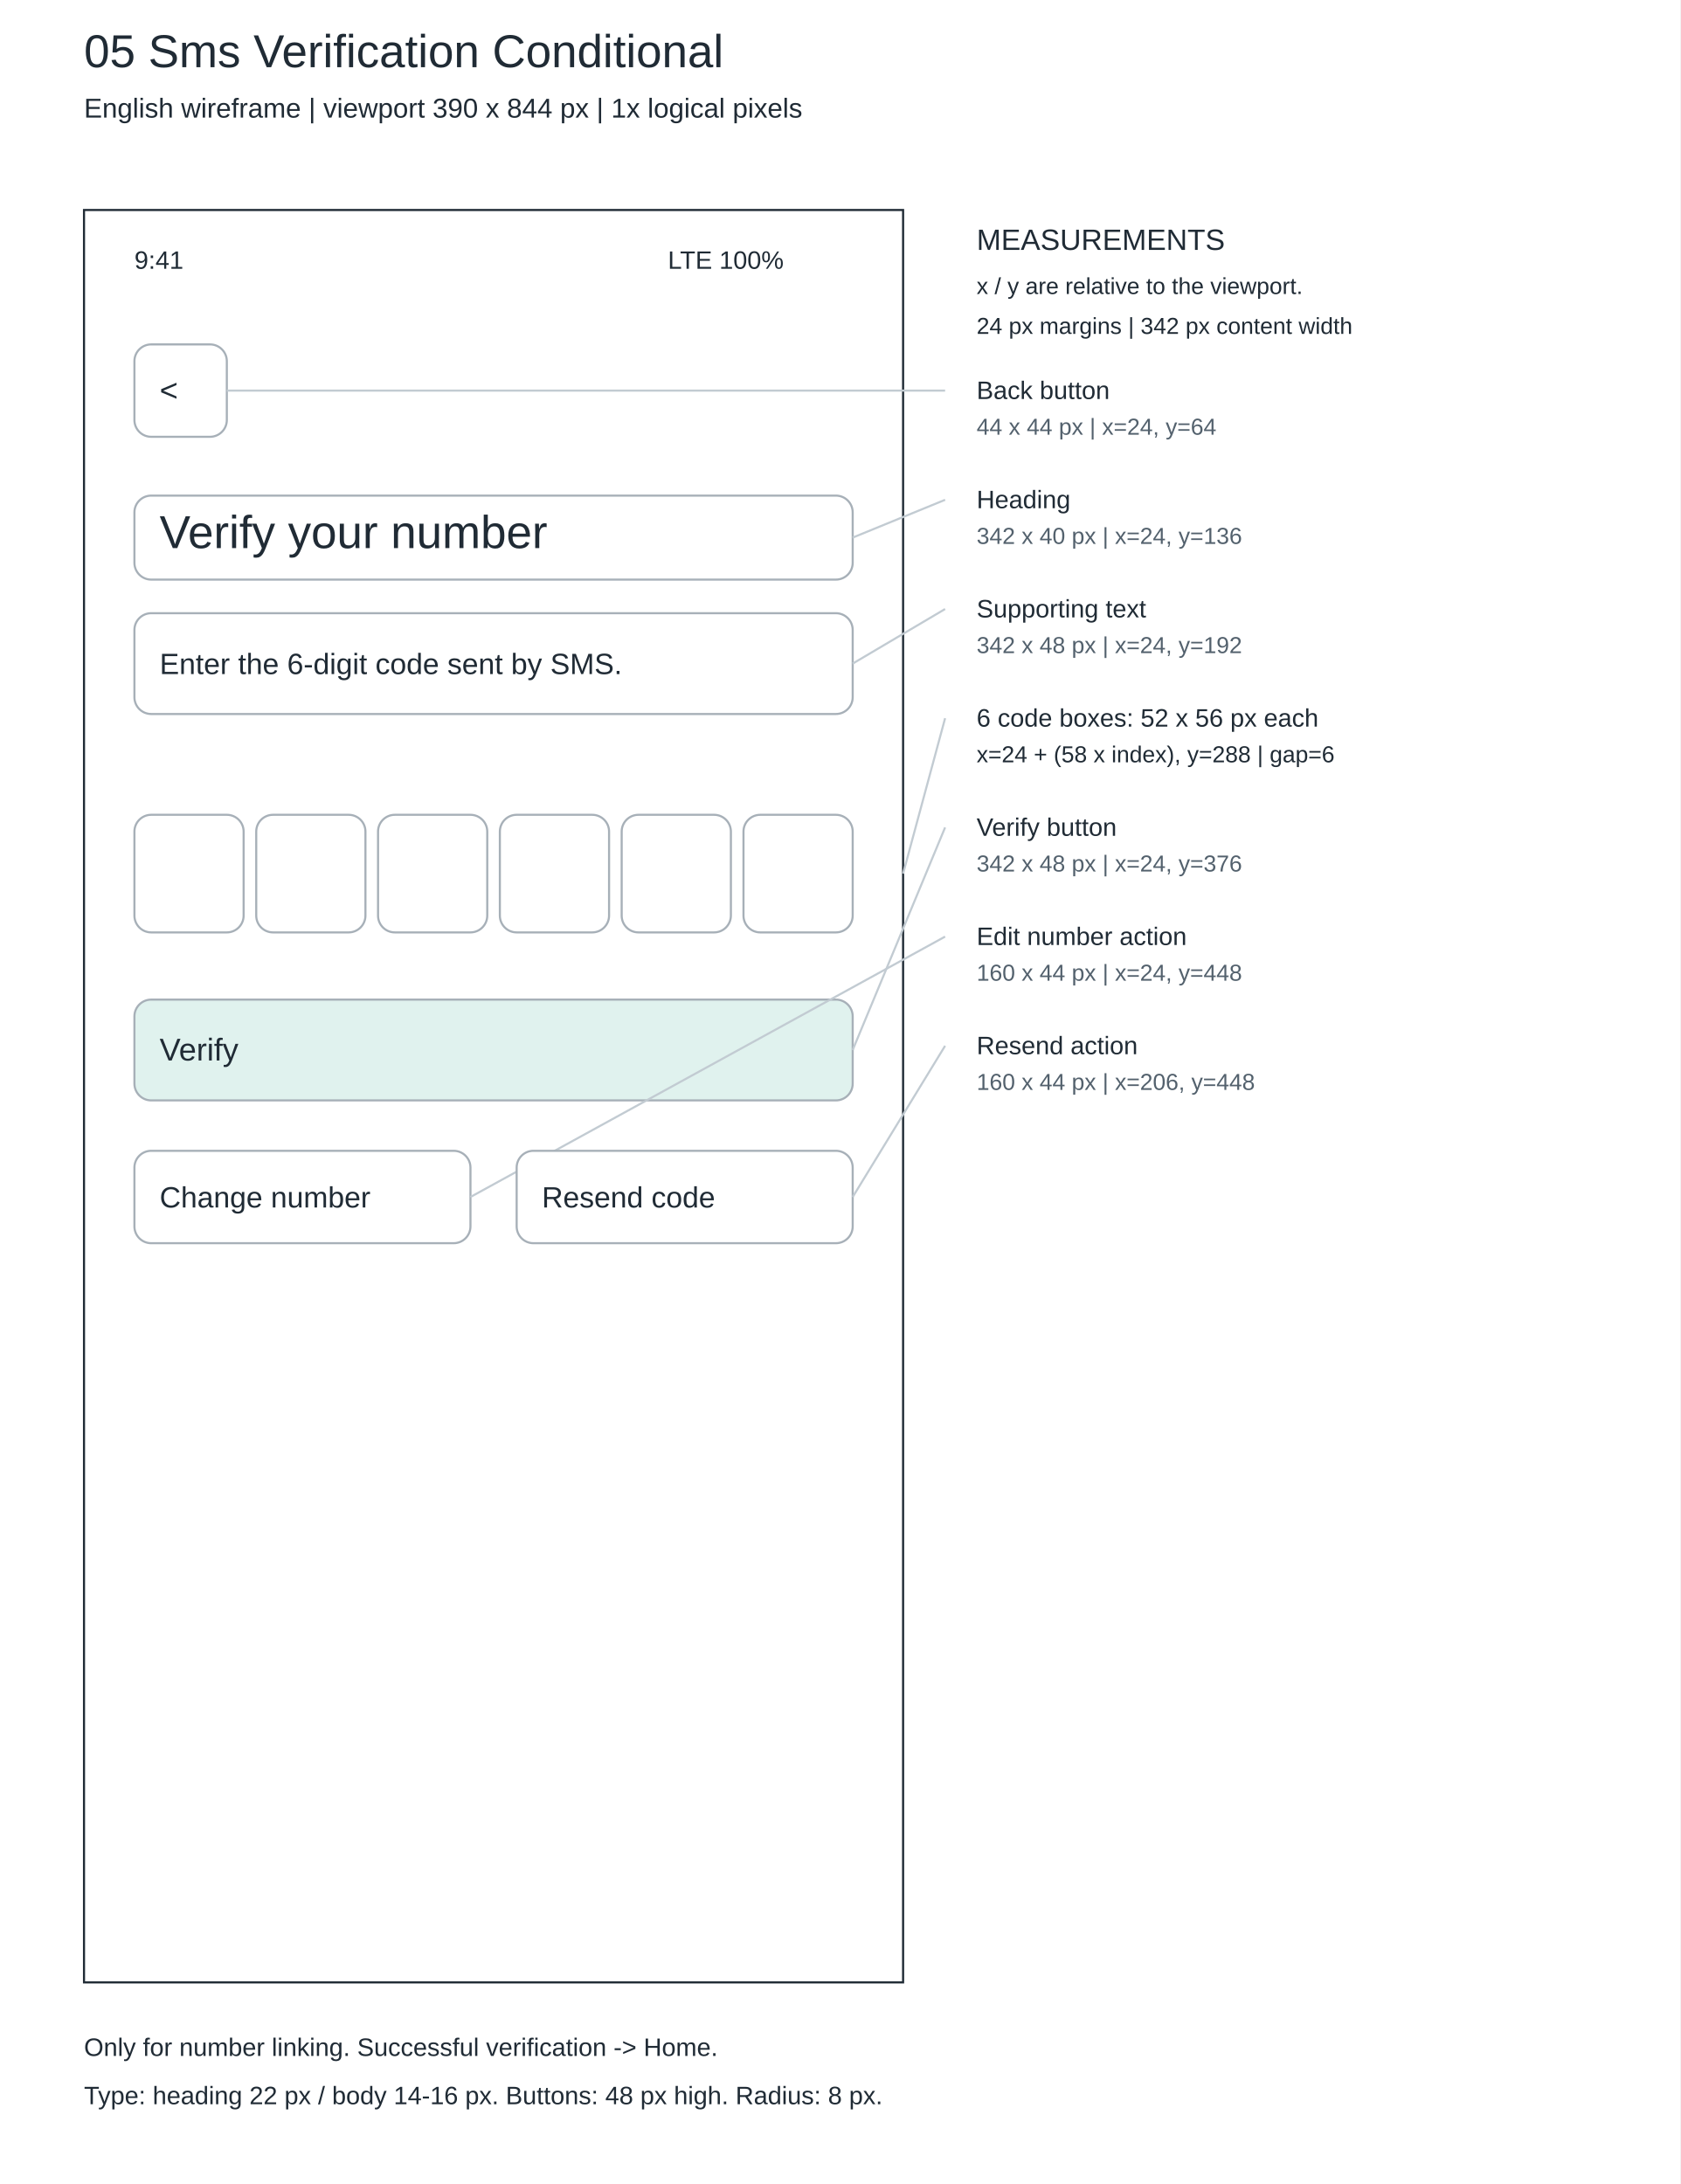
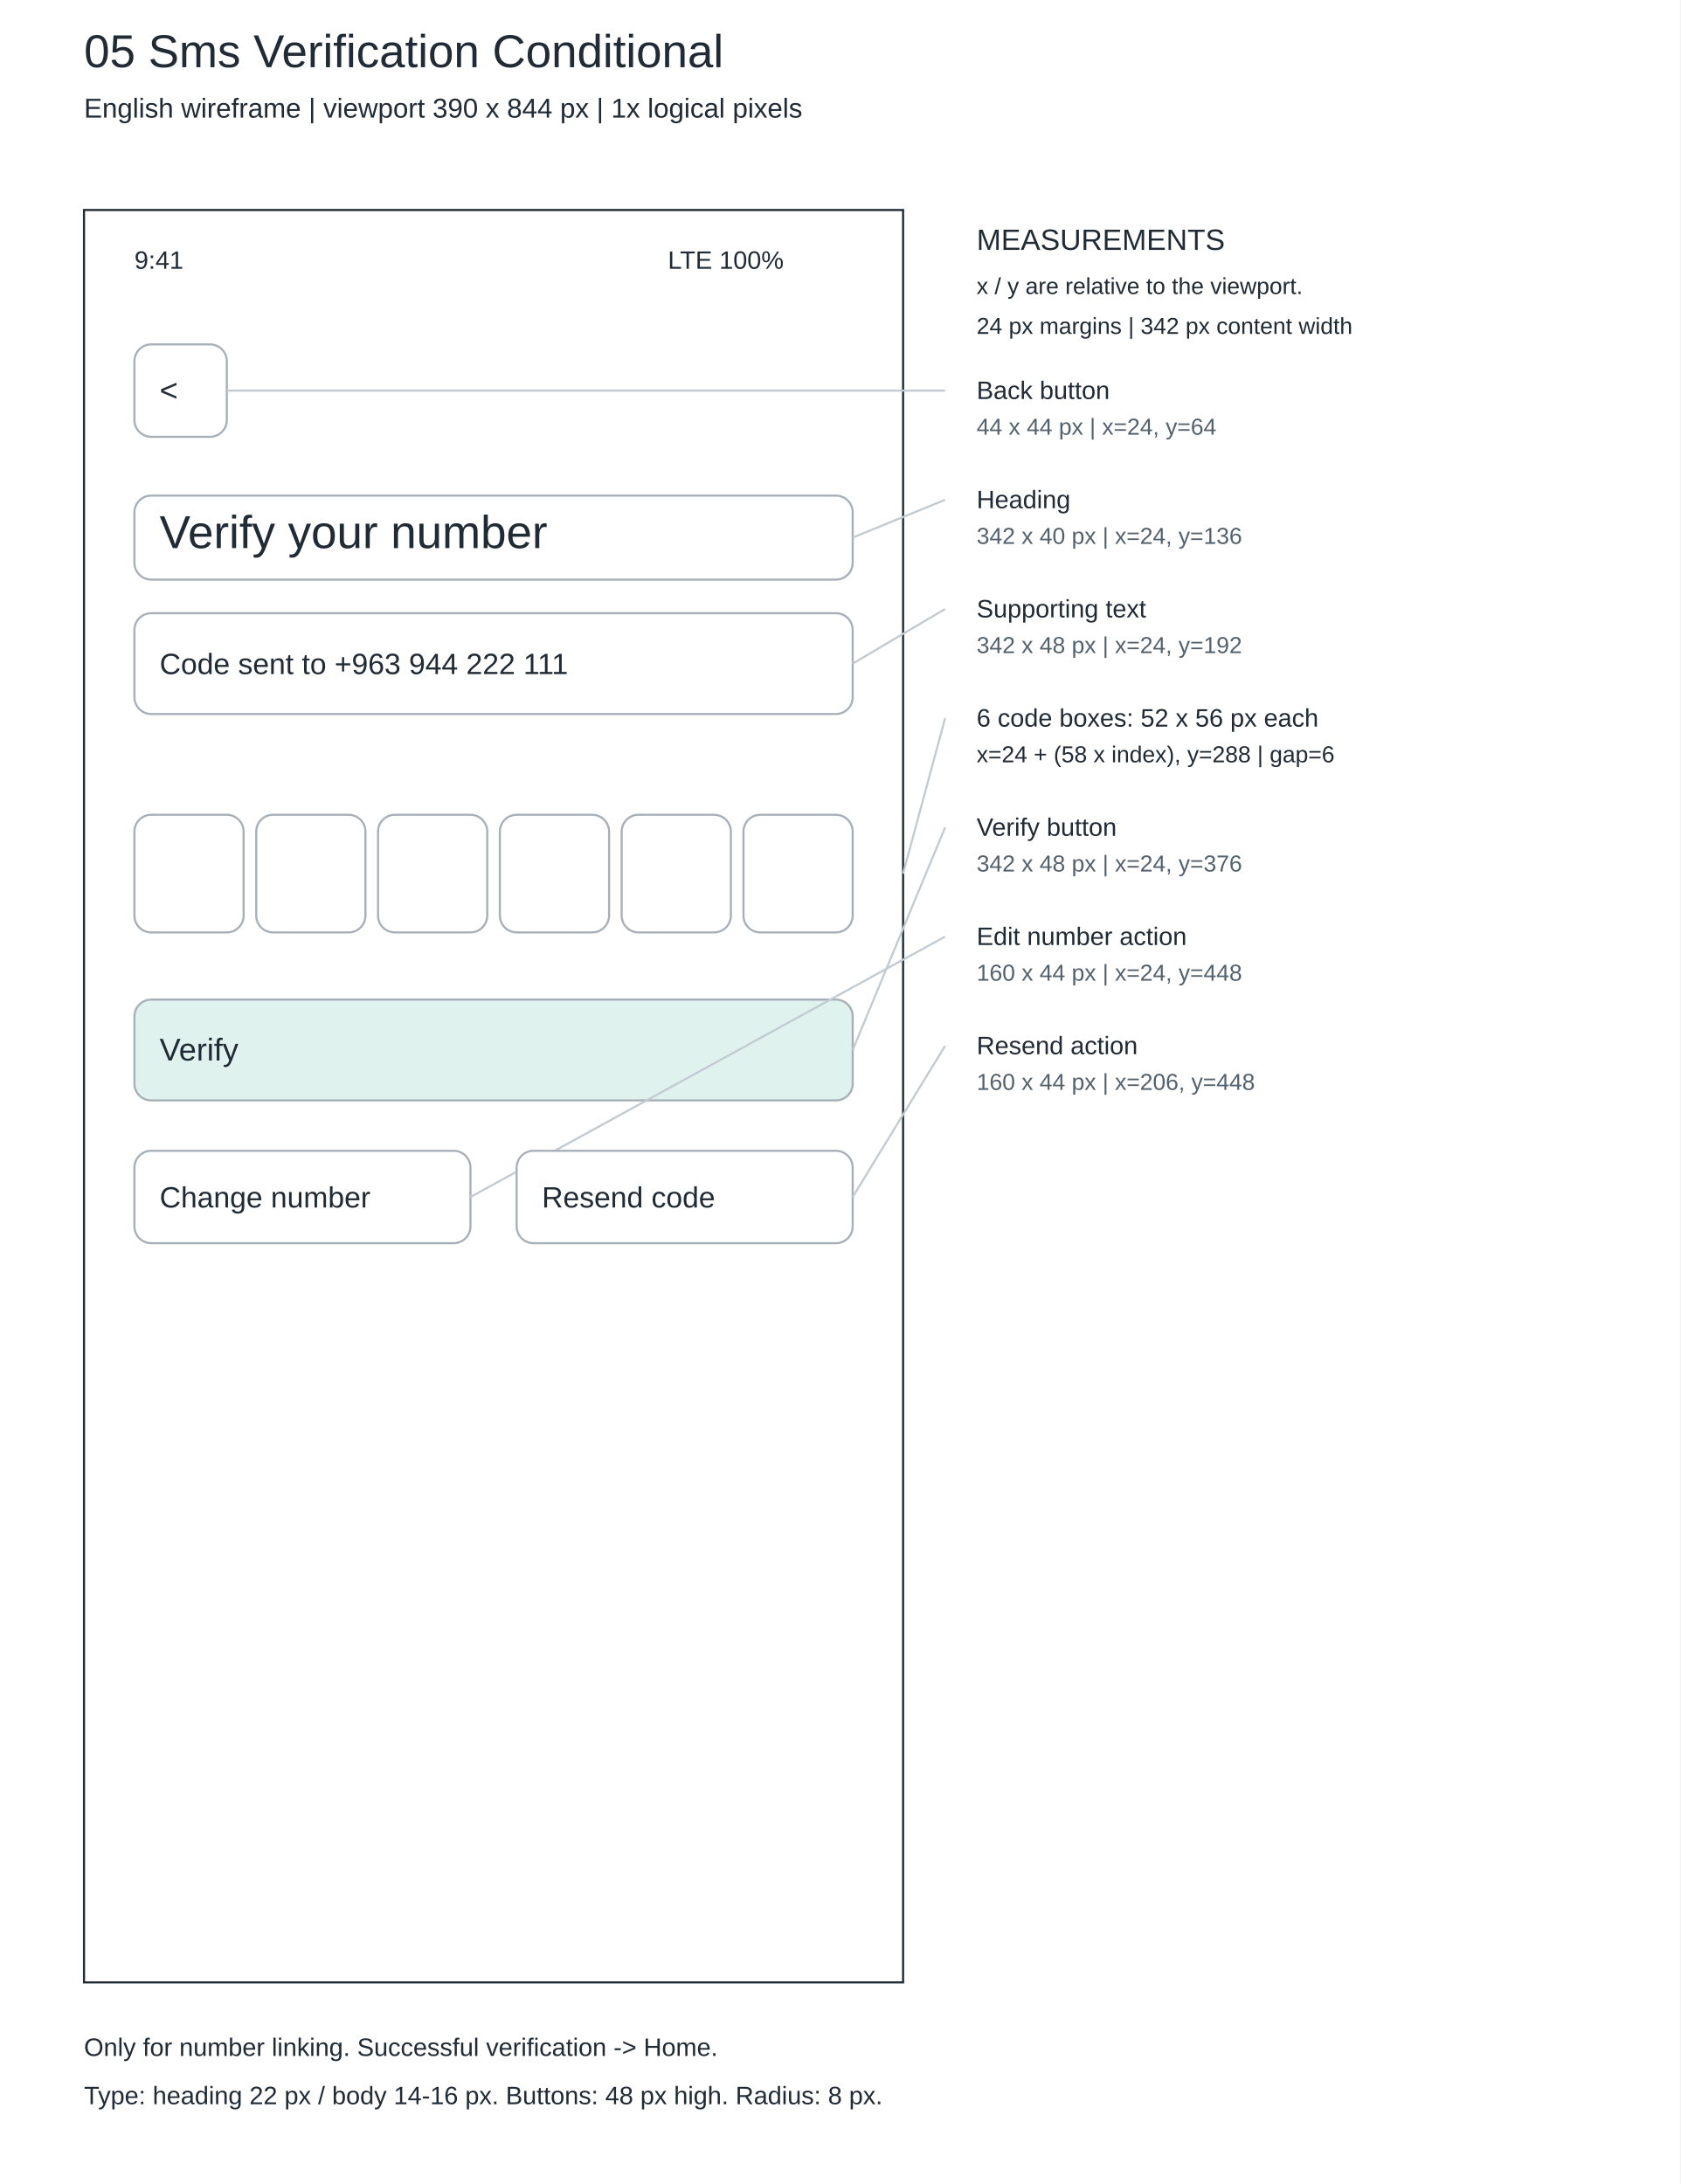
<svg xmlns="http://www.w3.org/2000/svg" width="800" height="1040" viewBox="0 0 800 1040">
  <rect width="800" height="1040" fill="white" />
  <text x="40" y="32" font-family="Arial, sans-serif" font-size="22" fill="#202b35">05 Sms Verification Conditional</text>
  <text x="40" y="56" font-family="Arial, sans-serif" font-size="13" fill="#202b35">English wireframe | viewport 390 x 844 px | 1x logical pixels</text>
  <rect x="40" y="100" width="390" height="844" rx="0" fill="#ffffff" stroke="#202b35" />
  <text x="64" y="128" font-family="Arial, sans-serif" font-size="12" fill="#202b35">9:41</text>
  <text x="318" y="128" font-family="Arial, sans-serif" font-size="12" fill="#202b35">LTE   100%</text>
  <text x="465" y="119" font-family="Arial, sans-serif" font-size="14" fill="#202b35">MEASUREMENTS</text>
  <text x="465" y="140" font-family="Arial, sans-serif" font-size="11" fill="#202b35">x / y are relative to the viewport.</text>
  <text x="465" y="159" font-family="Arial, sans-serif" font-size="11" fill="#202b35">24 px margins | 342 px content width</text>
  <rect x="64" y="164" width="44" height="44" rx="8" fill="#ffffff" stroke="#a7b0b8" />
  <text x="76" y="191.0" font-family="Arial, sans-serif" font-size="15" fill="#202b35">&lt;</text>
  <path d="M108 186.0 L450 186" stroke="#c2cbd2" fill="none" />
  <text x="465" y="190" font-family="Arial, sans-serif" font-size="12" fill="#202b35">Back button</text>
  <text x="465" y="207" font-family="Arial, sans-serif" font-size="11" fill="#53616d">44 x 44 px | x=24, y=64</text>
  <rect x="64" y="236" width="342" height="40" rx="8" fill="#ffffff" stroke="#a7b0b8" />
  <text x="76" y="261.0" font-family="Arial, sans-serif" font-size="22" fill="#202b35">Verify your number</text>
  <path d="M406 256.0 L450 238" stroke="#c2cbd2" fill="none" />
  <text x="465" y="242" font-family="Arial, sans-serif" font-size="12" fill="#202b35">Heading</text>
  <text x="465" y="259" font-family="Arial, sans-serif" font-size="11" fill="#53616d">342 x 40 px | x=24, y=136</text>
  <rect x="64" y="292" width="342" height="48" rx="8" fill="#ffffff" stroke="#a7b0b8" />
-   <text x="76" y="321.0" font-family="Arial, sans-serif" font-size="14" fill="#202b35">Enter the 6-digit code sent by SMS.</text>
+   <text x="76" y="321.0" font-family="Arial, sans-serif" font-size="14" fill="#202b35">Code sent to +963 944 222 111</text>
  <path d="M406 316.0 L450 290" stroke="#c2cbd2" fill="none" />
  <text x="465" y="294" font-family="Arial, sans-serif" font-size="12" fill="#202b35">Supporting text</text>
  <text x="465" y="311" font-family="Arial, sans-serif" font-size="11" fill="#53616d">342 x 48 px | x=24, y=192</text>
  <rect x="64" y="388" width="52" height="56" rx="8" fill="#ffffff" stroke="#a7b0b8" />
  <rect x="122" y="388" width="52" height="56" rx="8" fill="#ffffff" stroke="#a7b0b8" />
  <rect x="180" y="388" width="52" height="56" rx="8" fill="#ffffff" stroke="#a7b0b8" />
  <rect x="238" y="388" width="52" height="56" rx="8" fill="#ffffff" stroke="#a7b0b8" />
  <rect x="296" y="388" width="52" height="56" rx="8" fill="#ffffff" stroke="#a7b0b8" />
  <rect x="354" y="388" width="52" height="56" rx="8" fill="#ffffff" stroke="#a7b0b8" />
  <path d="M430 416 L450 342" stroke="#c2cbd2" fill="none" />
  <text x="465" y="346" font-family="Arial, sans-serif" font-size="12" fill="#202b35">6 code boxes: 52 x 56 px each</text>
  <text x="465" y="363" font-family="Arial, sans-serif" font-size="11" fill="#202b35">x=24 + (58 x index), y=288 | gap=6</text>
  <rect x="64" y="476" width="342" height="48" rx="8" fill="#e0f2ee" stroke="#a7b0b8" />
  <text x="76" y="505.0" font-family="Arial, sans-serif" font-size="15" fill="#202b35">Verify</text>
  <path d="M406 500.0 L450 394" stroke="#c2cbd2" fill="none" />
  <text x="465" y="398" font-family="Arial, sans-serif" font-size="12" fill="#202b35">Verify button</text>
  <text x="465" y="415" font-family="Arial, sans-serif" font-size="11" fill="#53616d">342 x 48 px | x=24, y=376</text>
  <rect x="64" y="548" width="160" height="44" rx="8" fill="#ffffff" stroke="#a7b0b8" />
  <text x="76" y="575.0" font-family="Arial, sans-serif" font-size="14" fill="#202b35">Change number</text>
  <path d="M224 570.0 L450 446" stroke="#c2cbd2" fill="none" />
  <text x="465" y="450" font-family="Arial, sans-serif" font-size="12" fill="#202b35">Edit number action</text>
  <text x="465" y="467" font-family="Arial, sans-serif" font-size="11" fill="#53616d">160 x 44 px | x=24, y=448</text>
  <rect x="246" y="548" width="160" height="44" rx="8" fill="#ffffff" stroke="#a7b0b8" />
  <text x="258" y="575.0" font-family="Arial, sans-serif" font-size="14" fill="#202b35">Resend code</text>
  <path d="M406 570.0 L450 498" stroke="#c2cbd2" fill="none" />
  <text x="465" y="502" font-family="Arial, sans-serif" font-size="12" fill="#202b35">Resend action</text>
  <text x="465" y="519" font-family="Arial, sans-serif" font-size="11" fill="#53616d">160 x 44 px | x=206, y=448</text>
  <text x="40" y="979" font-family="Arial, sans-serif" font-size="12" fill="#202b35">Only for number linking. Successful verification -&gt; Home.</text>
  <text x="40" y="1002" font-family="Arial, sans-serif" font-size="12" fill="#202b35">Type: heading 22 px / body 14-16 px. Buttons: 48 px high. Radius: 8 px.</text>
</svg>
